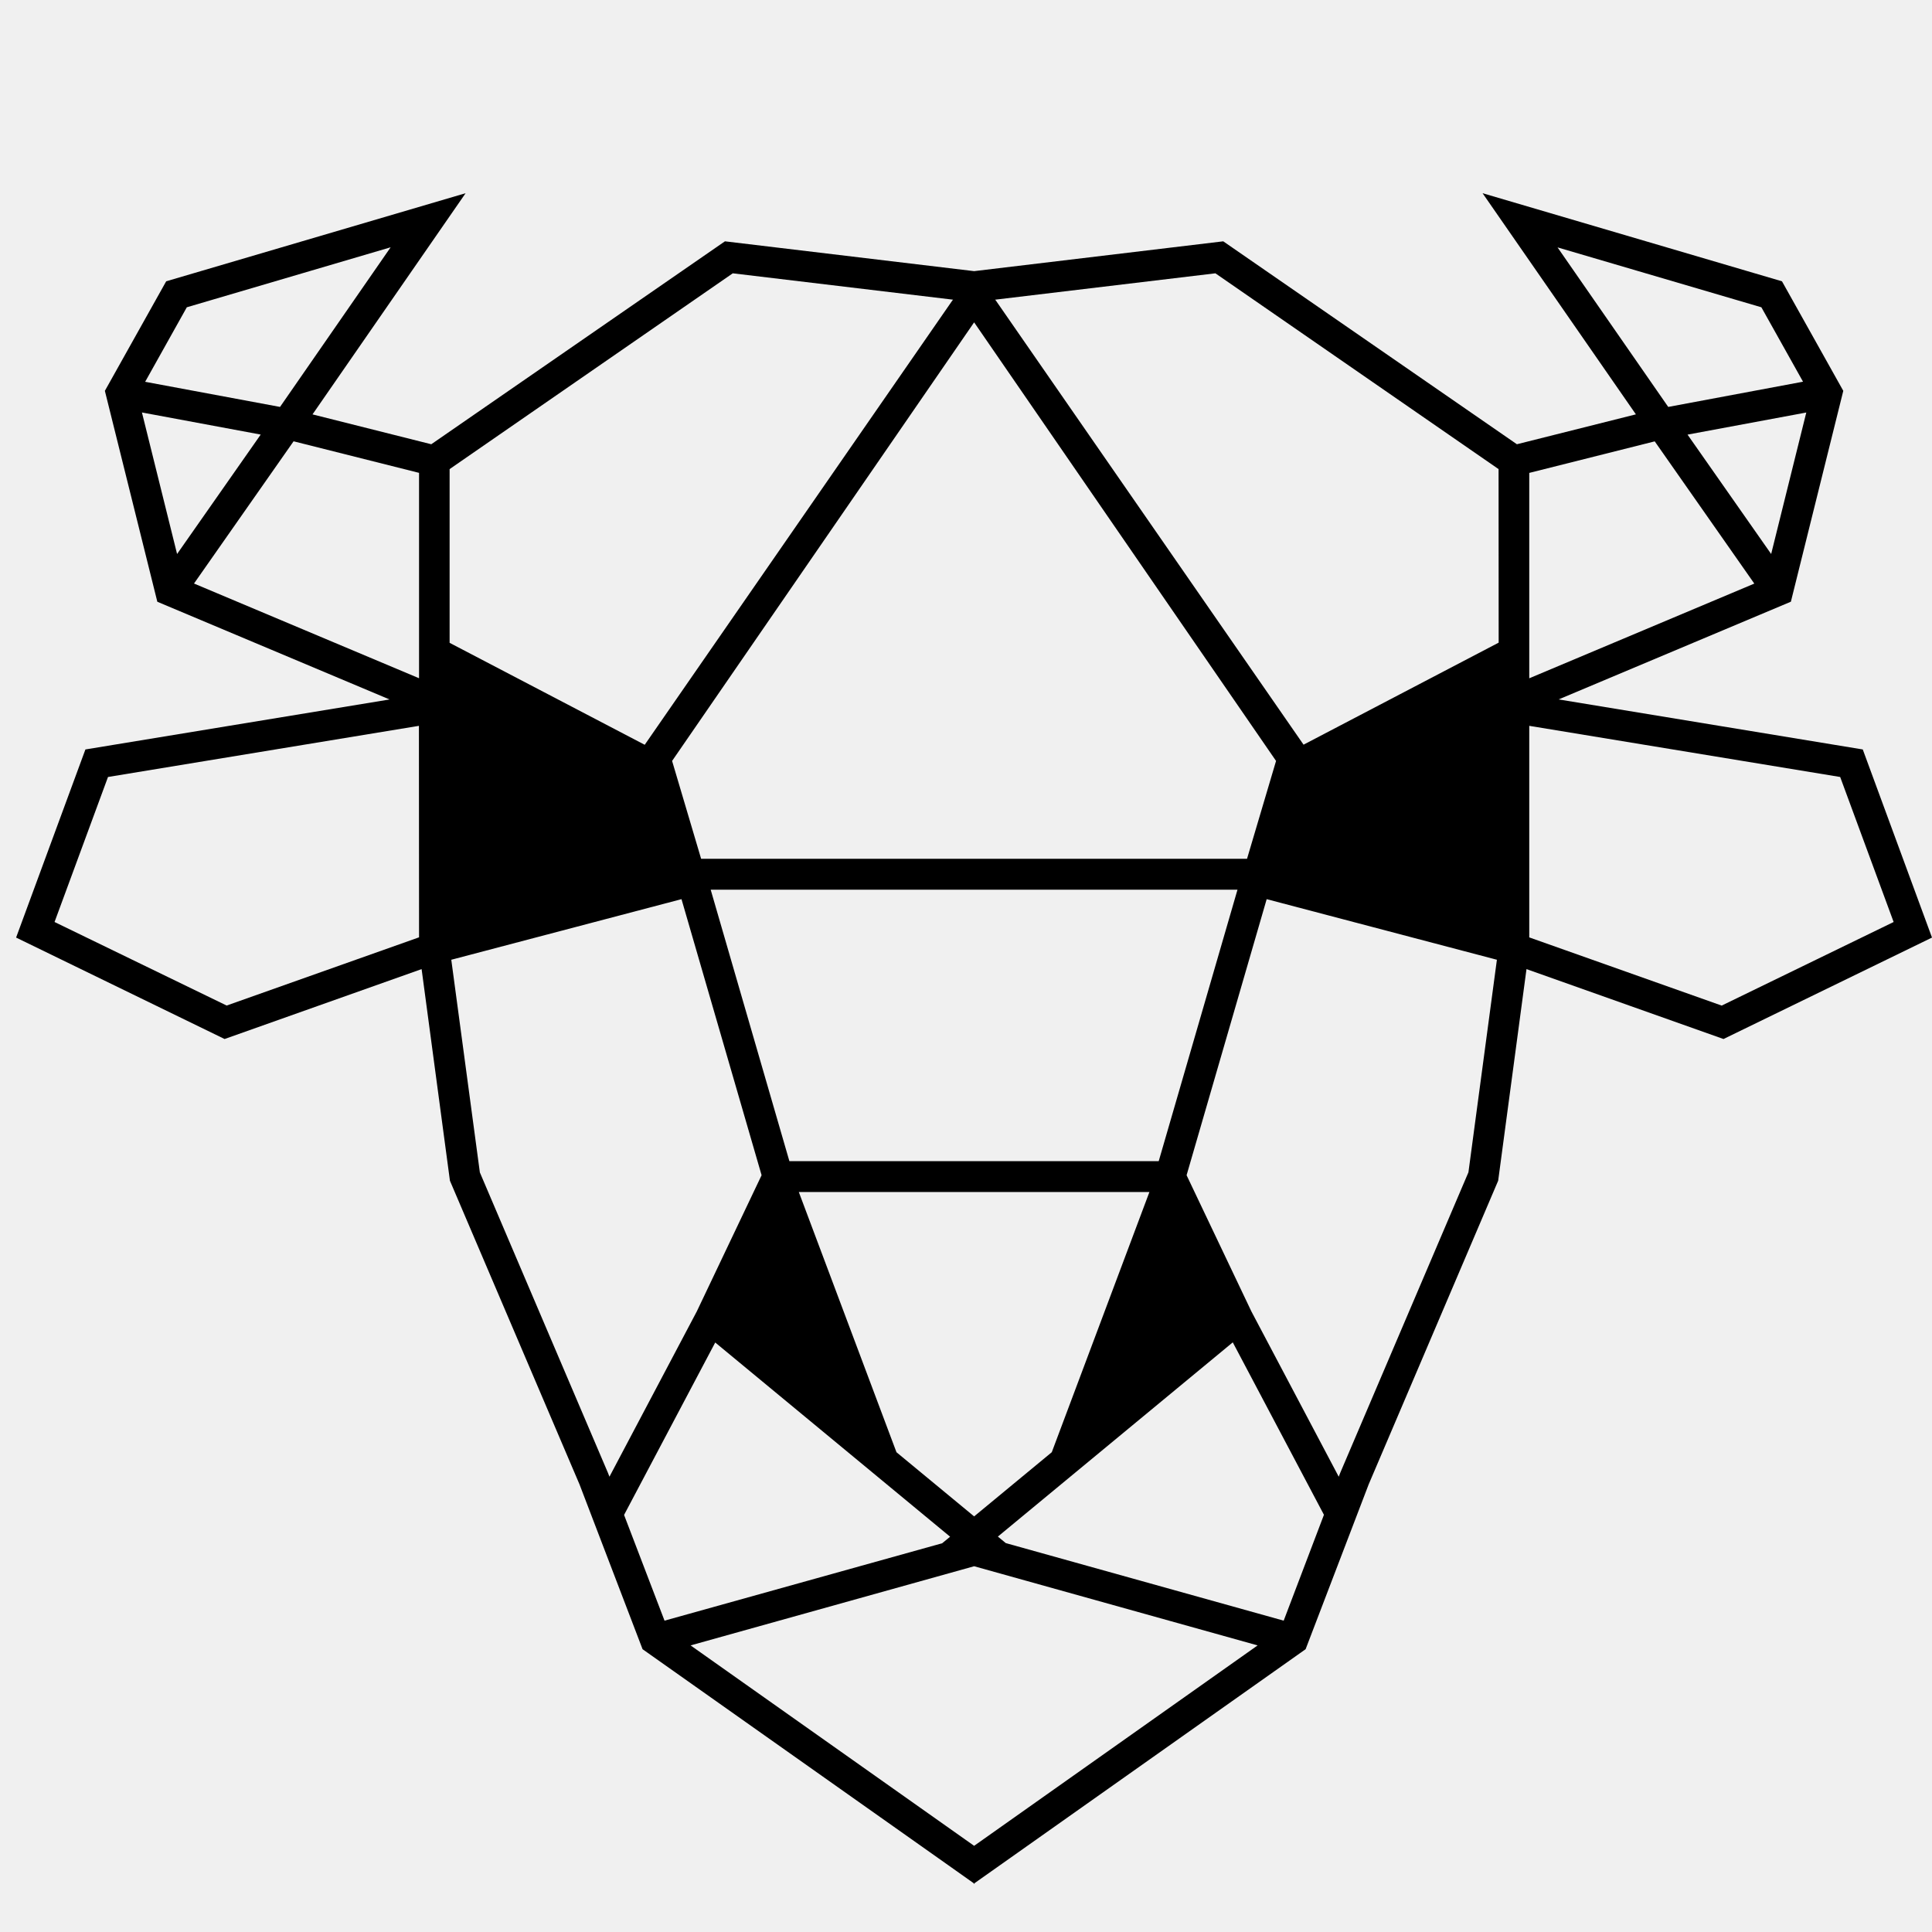
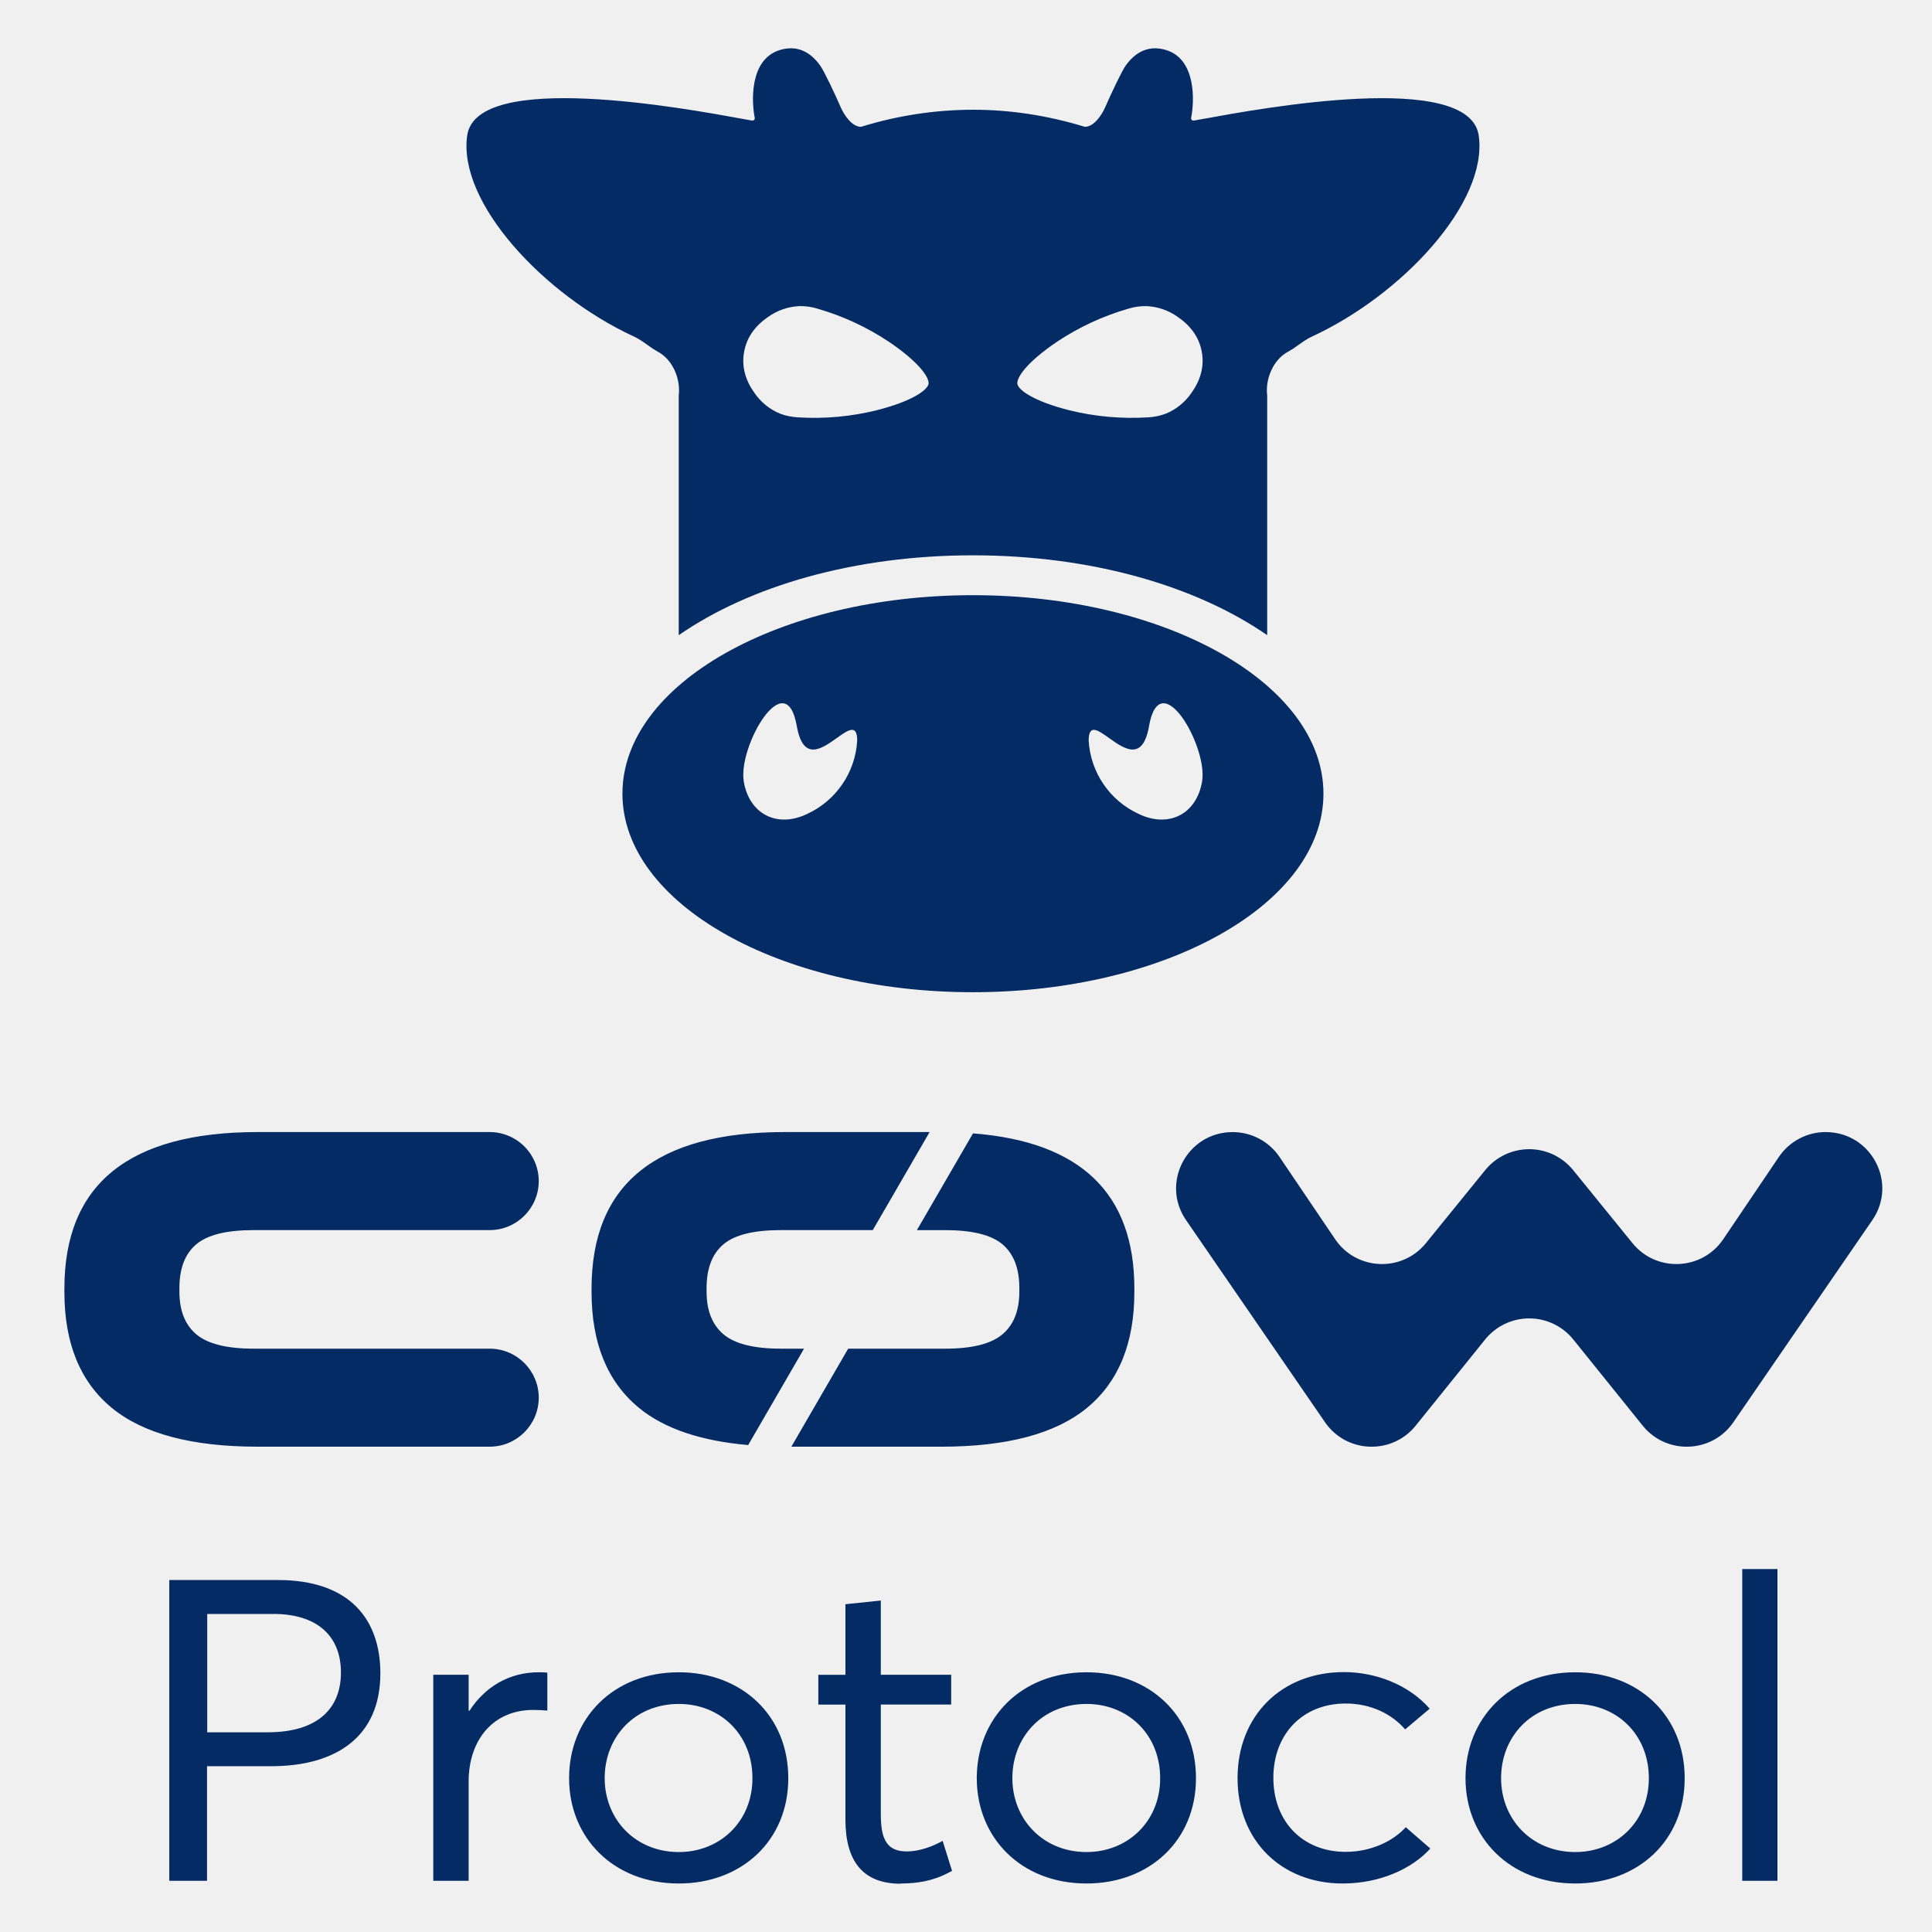
- <svg xmlns="http://www.w3.org/2000/svg" width="120px" height="120px" viewBox="0 0 120 120" version="1.1">
-   <g id="CoW" stroke="none" stroke-width="1" fill="none" fill-rule="evenodd">
-     <g id="2021-cowProtocol-icon-black" transform="translate(1, 12)" fill="#000000" fill-rule="nonzero">
-       <path d="M114.7,34.55 L95.809,31.442 L110.235,25.373 L113.49,12.276 L109.682,5.472 L91.085,0 L100.553,13.657 L100.609,13.736 L93.218,15.593 L74.978,2.989 L59.505,4.841 L44.027,2.989 L25.787,15.593 L18.41,13.738 L18.466,13.659 L27.92,0 L9.322,5.472 L5.514,12.276 L8.772,25.376 L23.197,31.445 L4.305,34.55 L0,46.234 L12.95,52.535 L25.187,48.193 L26.946,61.336 L34.995,80.199 L38.911,90.435 L57.866,103.828 L59.477,104.969 L59.477,104.992 L59.49,105 L59.507,104.988 L59.523,105 L59.534,104.992 L59.534,104.965 L61.144,103.828 L80.094,90.435 L84.01,80.199 L92.054,61.336 L93.813,48.193 L106.05,52.535 L119,46.234 L114.7,34.55 Z M10.603,7.086 L23.263,3.36 L16.393,13.275 L8.016,11.714 L10.603,7.086 Z M7.816,13.619 L15.193,14.992 L9.999,22.41 L7.816,13.619 Z M25.028,46.219 L13.078,50.456 L2.388,45.267 L5.708,36.26 L25.02,33.083 L25.028,46.219 Z M25.028,30.127 L11.05,24.244 L17.235,15.41 L25.028,17.37 L25.028,30.127 Z M78.258,35.263 L76.455,41.342 L42.548,41.342 L40.745,35.263 L59.505,8.022 L78.258,35.263 Z M60.249,60.12 L48.03,60.12 L43.142,43.26 L75.863,43.26 L70.97,60.12 L60.249,60.12 Z M70.393,62.037 L64.328,78.2 L59.505,82.186 L54.681,78.2 L48.615,62.037 L70.393,62.037 L70.393,62.037 Z M26.926,27.927 L26.926,17.137 L44.514,4.976 L58.11,6.603 L58.2,6.614 L58.161,6.652 L39.045,34.26 L26.926,27.927 Z M36.762,79.484 L28.805,60.821 L27.03,47.612 L41.329,43.848 L46.304,60.995 L42.278,69.457 L36.854,79.721 L36.762,79.484 Z M37.762,82.095 L43.424,71.385 L58.013,83.448 L57.521,83.854 L40.275,88.662 L37.762,82.095 Z M59.505,102.647 L41.893,90.199 L59.505,85.282 L77.114,90.199 L59.505,102.647 Z M78.732,88.662 L61.472,83.845 L60.98,83.44 L75.57,71.376 L81.232,82.087 L78.732,88.662 Z M90.207,60.814 L82.245,79.479 L82.151,79.721 L76.727,69.457 L72.701,60.995 L77.676,43.848 L91.975,47.612 L90.207,60.814 Z M92.085,27.916 L79.966,34.253 L60.844,6.652 L60.805,6.614 L60.895,6.603 L74.491,4.976 L92.079,17.137 L92.085,27.916 Z M109.01,22.41 L103.816,14.995 L111.192,13.622 L109.01,22.41 Z M95.742,3.366 L108.402,7.086 L110.989,11.708 L102.617,13.275 L95.742,3.366 Z M93.985,17.373 L101.778,15.414 L107.963,24.248 L93.985,30.13 L93.985,17.373 Z M105.937,50.459 L93.985,46.223 L93.985,33.083 L113.297,36.26 L116.617,45.267 L105.937,50.459 Z" id="Shape" />
-     </g>
+ <svg xmlns="http://www.w3.org/2000/svg" width="120" height="120" fill="none">
+   <g clip-path="url(#a)" fill="#052B65">
+     <path fill-rule="evenodd" clip-rule="evenodd" d="M74.797 7.375c3.474-.638 16.47-3.025 17.049 1.043.593 4.164-4.763 9.908-10.367 12.49-.295.135-.557.322-.82.51a6.162 6.162 0 0 1-.675.44c-.881.472-1.407 1.65-1.277 2.713v14.88c-4.42-3.057-10.914-4.959-18.275-4.959-7.361 0-13.856 1.902-18.275 4.96V24.57c.13-1.063-.396-2.241-1.279-2.713a6.223 6.223 0 0 1-.673-.44c-.263-.187-.526-.375-.822-.51-5.603-2.582-10.958-8.326-10.365-12.49.578-4.068 13.578-1.681 17.05-1.043.277.05.492.09.637.114.1.018.194-.067.174-.166-.2-.984-.344-3.644 1.572-4.219 1.225-.37 2.032.31 2.511.997.215.308.858 1.638 1.256 2.562.215.498.717 1.227 1.266 1.214a23.636 23.636 0 0 1 6.948-1.06c2.319 0 4.638.353 6.946 1.06.55.013 1.051-.717 1.267-1.215.399-.923 1.041-2.253 1.255-2.561.48-.686 1.288-1.366 2.513-.997 1.915.575 1.77 3.235 1.57 4.22-.02.097.075.183.174.165.146-.024.363-.064.64-.115v.001ZM57.672 23.848c.065-.376-.552-1.331-2.473-2.628a16.023 16.023 0 0 0-4.408-2.044 3.612 3.612 0 0 0-1.132-.163 3.605 3.605 0 0 0-1.954.675c-.783.535-1.325 1.249-1.488 2.172-.169.923.093 1.777.643 2.544a3.552 3.552 0 0 0 1.6 1.292c.356.14.739.204 1.121.228a16.186 16.186 0 0 0 4.853-.438c2.256-.572 3.167-1.263 3.238-1.638Zm14.73 1.848a3.547 3.547 0 0 0 1.601-1.292c.55-.767.811-1.62.644-2.543-.163-.923-.706-1.639-1.49-2.173a3.596 3.596 0 0 0-1.954-.675 3.612 3.612 0 0 0-1.131.163 16.017 16.017 0 0 0-4.408 2.043c-1.922 1.298-2.536 2.252-2.473 2.629.071.375.981 1.066 3.238 1.638 1.581.39 3.225.536 4.853.438a3.64 3.64 0 0 0 1.12-.228Z" />
+     <path fill-rule="evenodd" clip-rule="evenodd" d="M38.66 49.298c0-6.81 9.747-12.33 21.77-12.33 12.024 0 21.772 5.52 21.772 12.33 0 6.81-9.747 12.33-21.771 12.33-12.024 0-21.77-5.52-21.77-12.33Zm7.535-.767c.333 2.028 2.068 2.921 3.93 2.028a5.352 5.352 0 0 0 3.118-4.571c-.008-1.046-.57-.644-1.266-.149-.928.662-2.093 1.494-2.486-.74-.684-3.903-3.66 1.26-3.295 3.432h-.001Zm24.54 2.028c1.862.893 3.597 0 3.93-2.028.364-2.172-2.612-7.335-3.297-3.431-.39 2.233-1.556 1.401-2.486.738-.694-.495-1.256-.896-1.264.15a5.35 5.35 0 0 0 3.116 4.57Z" />
+     <path d="M12.186 77.29c.695-.59 1.885-.886 3.572-.886h14.647a3.05 3.05 0 0 0 3.058-3.044 3.05 3.05 0 0 0-3.058-3.046H16.007C8.002 70.314 4 73.554 4 80.031v.221c0 3.174.977 5.569 2.931 7.183 1.956 1.614 4.98 2.421 9.077 2.421h14.397a3.05 3.05 0 0 0 3.058-3.044 3.05 3.05 0 0 0-3.057-3.044H15.757c-1.668 0-2.853-.296-3.558-.886-.704-.591-1.056-1.477-1.056-2.658v-.222c0-1.217.347-2.121 1.042-2.712h.001Zm48.248-6.893-3.484 6.008h1.748c1.686 0 2.877.296 3.572.886.695.59 1.043 1.495 1.043 2.713v.222c0 1.181-.352 2.066-1.057 2.657-.703.59-1.889.886-3.557.886h-6.018l-3.528 6.088h9.297c4.095 0 7.12-.806 9.075-2.42 1.954-1.616 2.932-4.01 2.932-7.185v-.221c0-5.914-3.348-9.12-10.023-9.634Zm-6.224 6.007 3.53-6.09h-8.989c-8.005 0-12.008 3.24-12.008 9.717v.221c0 3.174.977 5.569 2.934 7.183 1.57 1.297 3.843 2.063 6.793 2.32l3.47-5.987h-1.439c-1.667 0-2.854-.296-3.558-.886-.704-.591-1.056-1.477-1.056-2.658v-.222c0-1.217.347-2.121 1.042-2.712.695-.59 1.885-.886 3.572-.886m64.9-6.09a3.512 3.512 0 0 0-2.91 1.542l-3.457 5.114c-1.318 1.949-4.153 2.073-5.637.245l-3.689-4.541a3.517 3.517 0 0 0-5.454 0l-3.689 4.541c-1.484 1.828-4.32 1.704-5.637-.245l-3.457-5.113a3.51 3.51 0 0 0-2.91-1.541c-2.82 0-4.488 3.148-2.894 5.466l8.632 12.556c1.33 1.934 4.158 2.041 5.631.213l4.316-5.356a3.517 3.517 0 0 1 5.472 0l4.314 5.356c1.474 1.828 4.301 1.721 5.631-.213l8.632-12.556c1.594-2.318-.073-5.466-2.894-5.466v-.002ZM10.514 116.82h2.345v-7.118h3.985c4.014 0 6.781-1.812 6.781-5.769 0-3.315-1.867-5.795-6.37-5.795h-6.74v18.682Zm2.357-9.225v-7.35h4.12c2.594 0 4.185 1.273 4.185 3.638 0 2.132-1.325 3.713-4.557 3.713h-3.748v-.001Zm20.582-3.727c-1.788 0-3.311.874-4.292 2.39h-.053v-2.235h-2.197v12.797h2.197v-6.167c0-2.57 1.51-4.446 4.014-4.446.225 0 .556.013.874.039v-2.351c-.16-.027-.344-.027-.543-.027Zm8.714 13.119c3.894 0 6.795-2.66 6.795-6.539 0-3.907-2.901-6.58-6.795-6.58-4.093 0-6.82 2.867-6.82 6.58 0 3.674 2.728 6.539 6.82 6.539Zm0-1.953c-2.728 0-4.609-2.055-4.609-4.586 0-2.558 1.855-4.613 4.61-4.613 2.555 0 4.568 1.876 4.568 4.613 0 2.698-2.026 4.586-4.569 4.586Zm13.774 1.953c1.563 0 2.476-.385 3.192-.784l-.584-1.863c-.622.348-1.444.656-2.224.656-1.245 0-1.616-.758-1.616-2.301v-6.822h4.37v-1.85h-4.37v-4.611l-2.198.23v4.382h-1.683v1.85h1.683v7.144c0 2.583 1.085 3.983 3.43 3.983V116.987Zm11.548 0c3.895 0 6.795-2.66 6.795-6.539 0-3.907-2.9-6.58-6.795-6.58-4.092 0-6.82 2.867-6.82 6.58 0 3.674 2.728 6.539 6.82 6.539Zm0-1.953c-2.727 0-4.609-2.055-4.609-4.586 0-2.558 1.855-4.613 4.61-4.613 2.556 0 4.57 1.876 4.57 4.613 0 2.698-2.028 4.586-4.57 4.586Zm15.893 1.953c2.371 0 4.344-.938 5.457-2.171l-1.523-1.324c-.808.887-2.186 1.53-3.735 1.53-2.65 0-4.49-1.863-4.49-4.6 0-2.711 1.815-4.613 4.49-4.613 1.576 0 2.874.655 3.695 1.606l1.524-1.285c-1.299-1.491-3.352-2.273-5.325-2.273-3.88 0-6.608 2.709-6.608 6.59 0 3.88 2.728 6.54 6.528 6.54h-.013Zm14.463 0c3.893 0 6.794-2.66 6.794-6.539 0-3.907-2.901-6.58-6.794-6.58-4.093 0-6.82 2.867-6.82 6.58 0 3.674 2.728 6.539 6.82 6.539Zm0-1.953c-2.729 0-4.61-2.055-4.61-4.586 0-2.558 1.855-4.613 4.61-4.613 2.556 0 4.568 1.876 4.568 4.613 0 2.698-2.025 4.586-4.568 4.586Zm10.369 1.786h2.186V97.457h-2.186v19.363Z" />
  </g>
+   <defs>
+     <clipPath id="a">
+       <path fill="#fff" transform="translate(4 3)" d="M0 0h112.914v114H0z" />
+     </clipPath>
+   </defs>
</svg>
